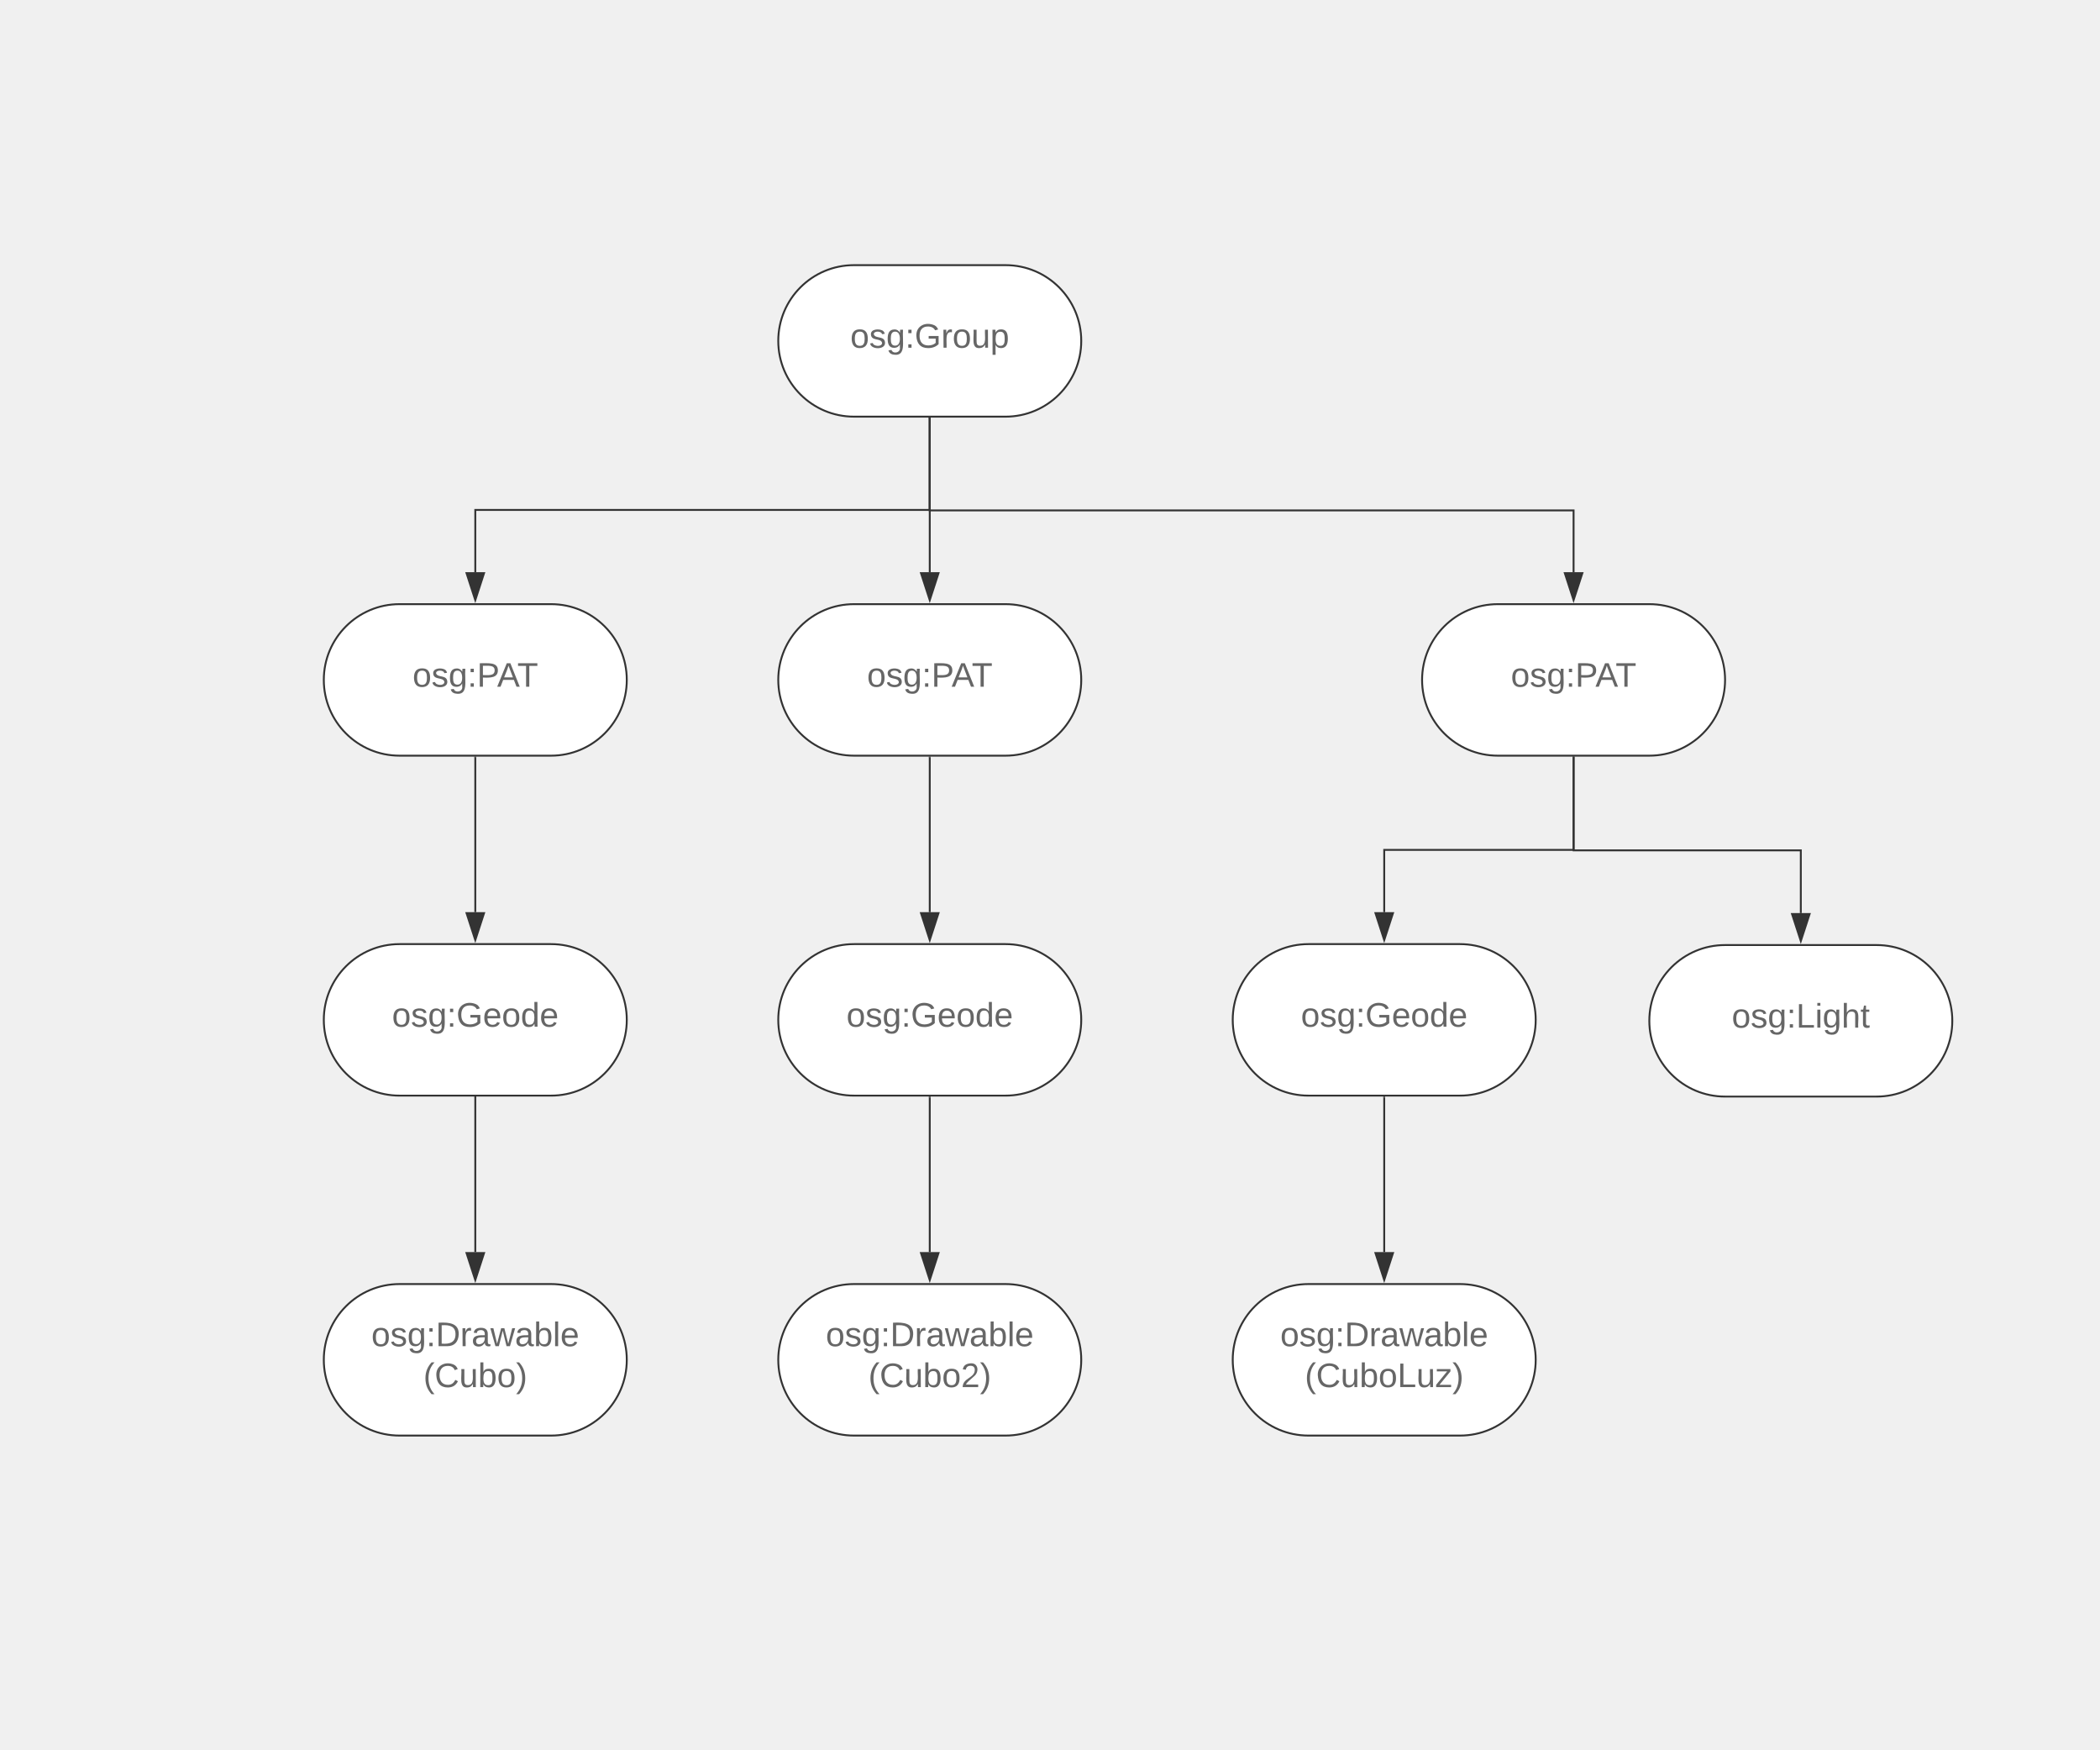
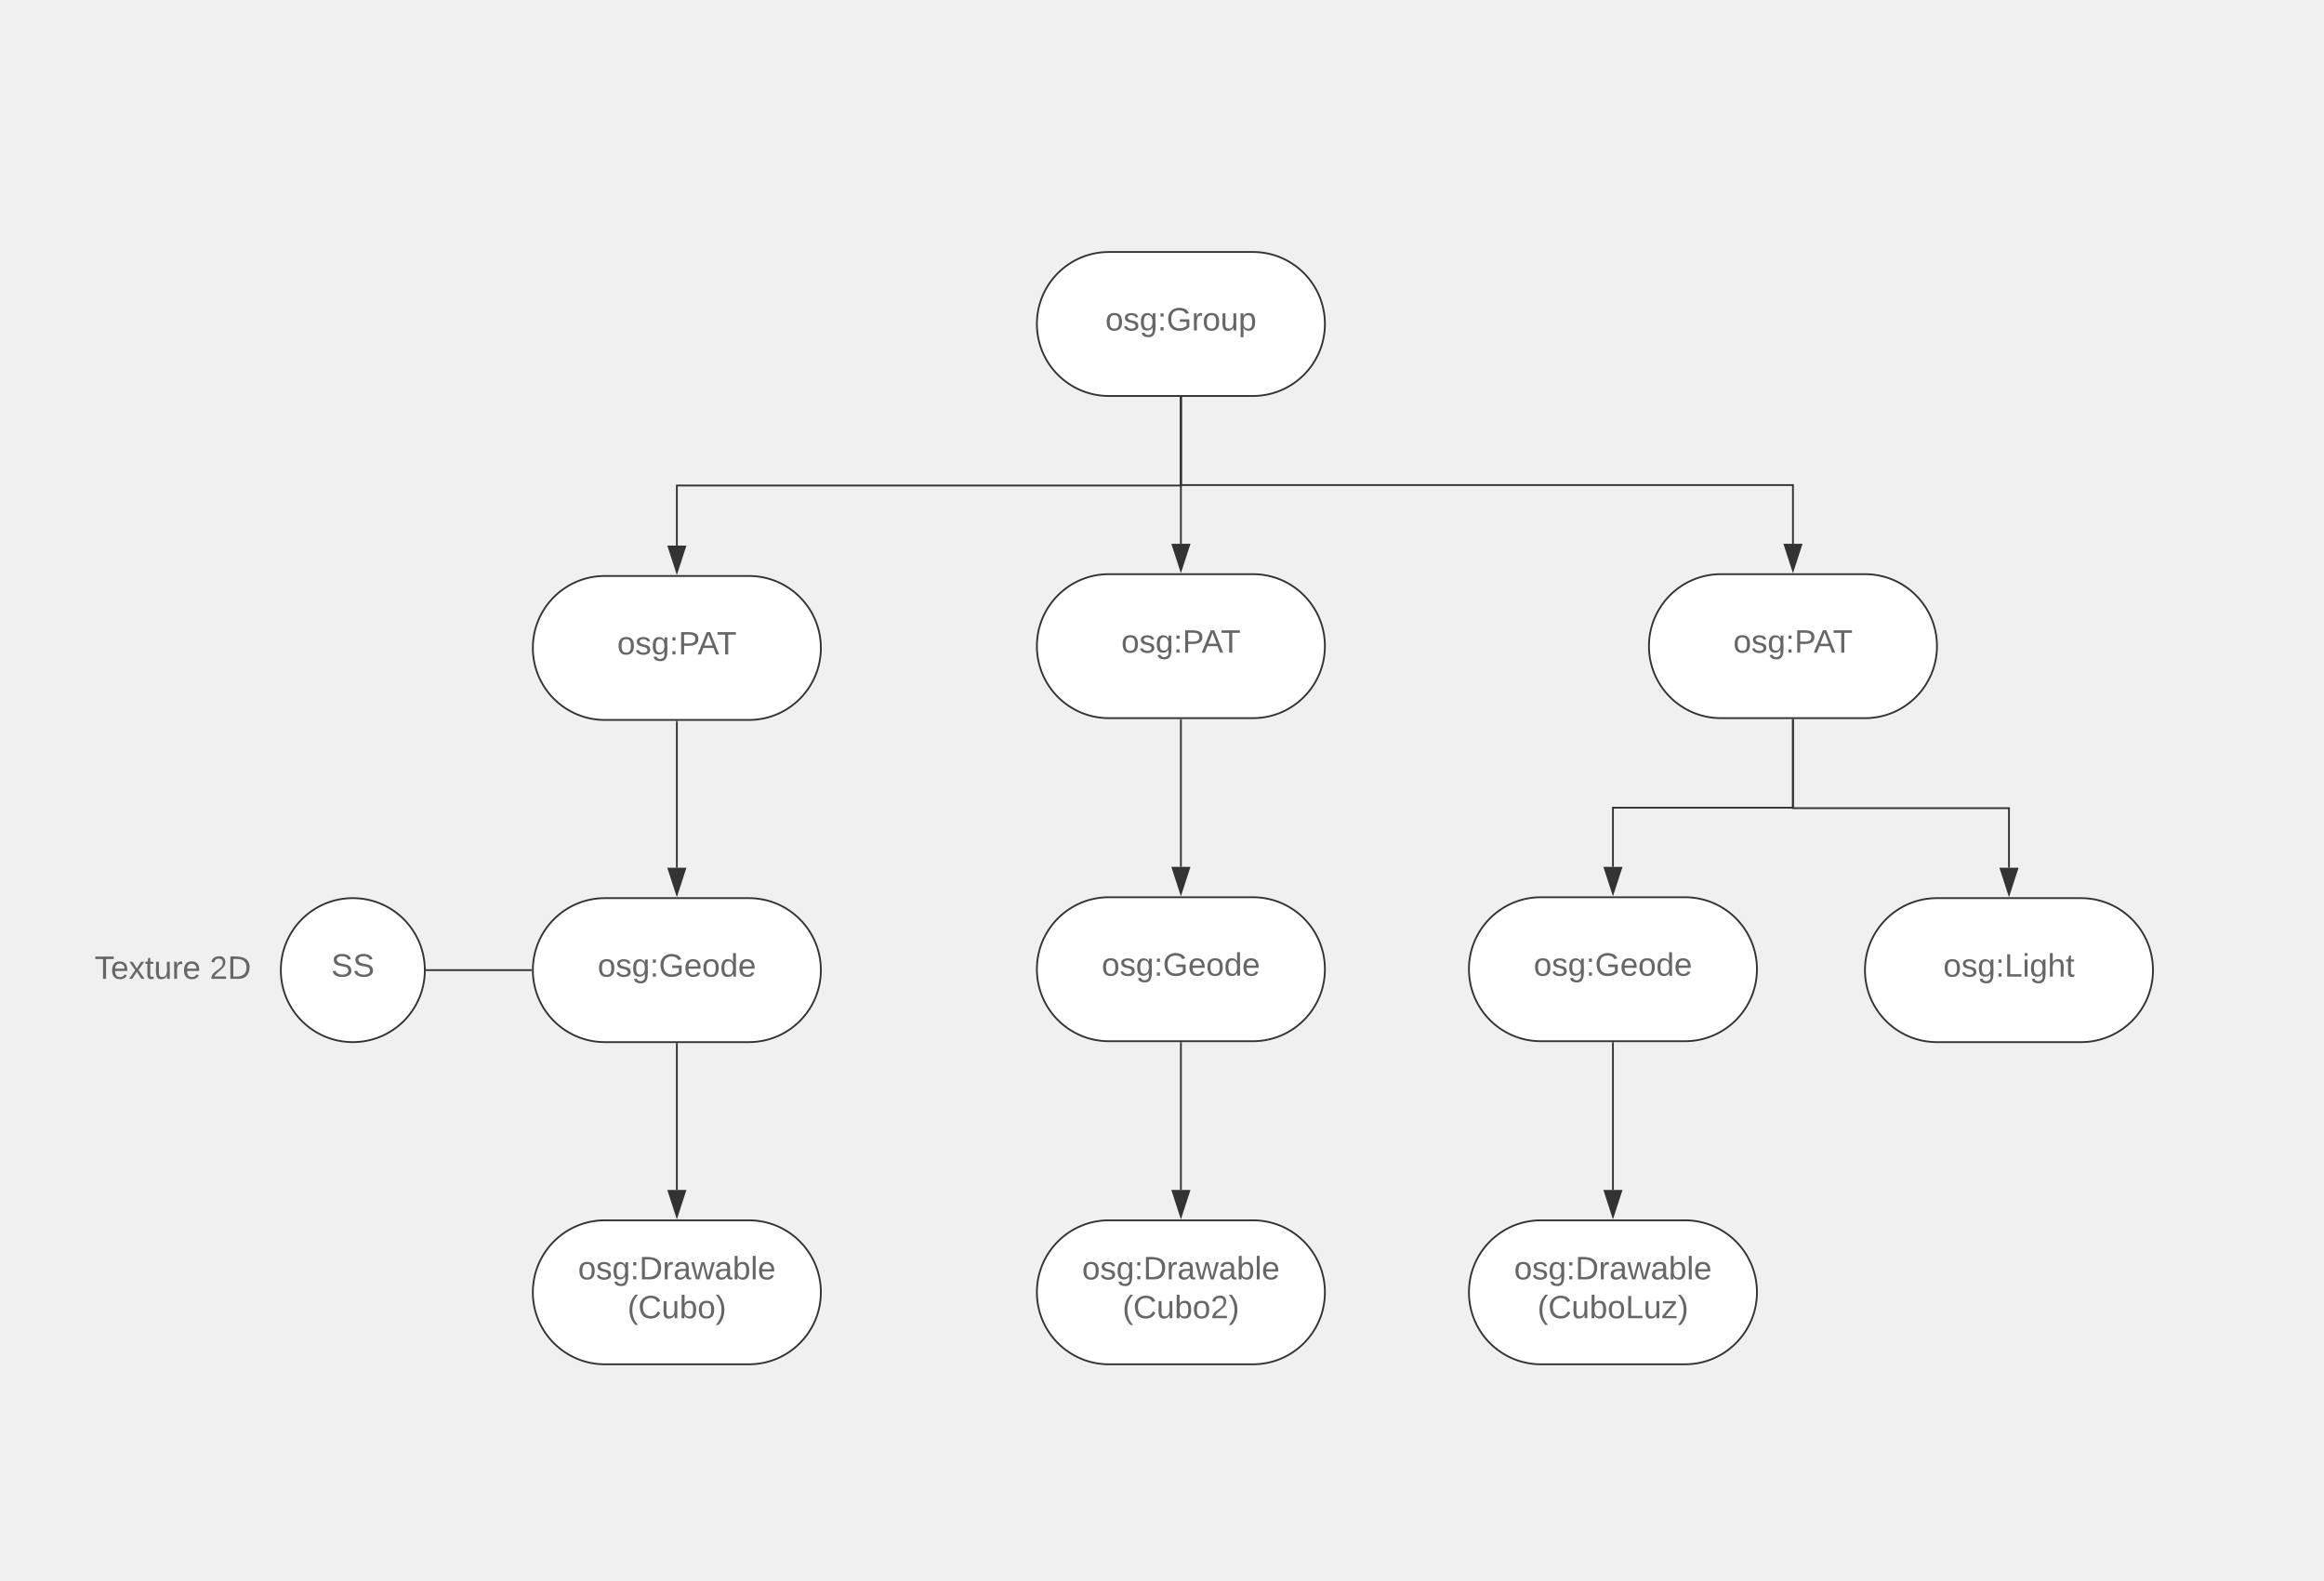
- <svg xmlns="http://www.w3.org/2000/svg" xmlns:ns1="lucid" xmlns:xlink="http://www.w3.org/1999/xlink" width="1109" height="924">
-   <g transform="translate(-389 0)" ns1:page-tab-id="0_0">
+ <svg xmlns="http://www.w3.org/2000/svg" xmlns:ns1="lucid" xmlns:xlink="http://www.w3.org/1999/xlink" width="1291" height="878">
+   <g transform="translate(-224 0)" ns1:page-tab-id="0_0">
    <path d="M920 140c22.1 0 40 17.9 40 40s-17.9 40-40 40h-80c-22.1 0-40-17.9-40-40s17.9-40 40-40z" stroke="#333" fill="#fff" />
    <use xlink:href="#a" transform="matrix(1,0,0,1,805,145) translate(33.025 38.6)" />
-     <path d="M680 319c22.1 0 40 17.9 40 40s-17.9 40-40 40h-80c-22.1 0-40-17.9-40-40s17.9-40 40-40z" stroke="#333" fill="#fff" />
-     <use xlink:href="#b" transform="matrix(1,0,0,1,565,324) translate(41.875 38.6)" />
-     <path d="M640 400v81.62" stroke="#333" fill="none" />
-     <path d="M640.48 400h-.96v-.5h.96z" stroke="#333" stroke-width=".05" fill="#333" />
-     <path d="M640 496.38l-4.63-14.26h9.26z" stroke="#333" fill="#333" />
-     <path d="M680 498.5c22.1 0 40 17.9 40 40s-17.9 40-40 40h-80c-22.1 0-40-17.9-40-40s17.9-40 40-40z" stroke="#333" fill="#fff" />
-     <use xlink:href="#c" transform="matrix(1,0,0,1,565,503.5) translate(31 38.6)" />
-     <path d="M640 579v82.12M640 579v-.5" stroke="#333" fill="none" />
-     <path d="M640 675.88l-4.63-14.26h9.26z" stroke="#333" fill="#333" />
-     <path d="M680 678c22.1 0 40 17.9 40 40s-17.9 40-40 40h-80c-22.1 0-40-17.9-40-40s17.9-40 40-40z" stroke="#333" fill="#fff" />
-     <use xlink:href="#d" transform="matrix(1,0,0,1,565,683) translate(20.1 27.8)" />
-     <use xlink:href="#e" transform="matrix(1,0,0,1,565,683) translate(47.575 49.4)" />
+     <path d="M640 320c22.1 0 40 17.9 40 40s-17.9 40-40 40h-80c-22.1 0-40-17.9-40-40s17.9-40 40-40z" stroke="#333" fill="#fff" />
+     <use xlink:href="#b" transform="matrix(1,0,0,1,525,325) translate(41.875 38.6)" />
+     <path d="M600 401v81.12" stroke="#333" fill="none" />
+     <path d="M600.48 401h-.96v-.5h.96z" stroke="#333" stroke-width=".05" fill="#333" />
+     <path d="M600 496.88l-4.63-14.26h9.26z" stroke="#333" fill="#333" />
+     <path d="M640 499c22.1 0 40 17.9 40 40s-17.9 40-40 40h-80c-22.1 0-40-17.9-40-40s17.9-40 40-40z" stroke="#333" fill="#fff" />
+     <use xlink:href="#c" transform="matrix(1,0,0,1,525,504) translate(31 38.6)" />
+     <path d="M640 678c22.1 0 40 17.9 40 40s-17.9 40-40 40h-80c-22.1 0-40-17.9-40-40s17.9-40 40-40z" stroke="#333" fill="#fff" />
+     <use xlink:href="#d" transform="matrix(1,0,0,1,525,683) translate(20.1 27.8)" />
+     <use xlink:href="#e" transform="matrix(1,0,0,1,525,683) translate(47.575 49.4)" />
    <path d="M920 319c22.1 0 40 17.9 40 40s-17.9 40-40 40h-80c-22.1 0-40-17.9-40-40s17.9-40 40-40z" stroke="#333" fill="#fff" />
    <use xlink:href="#b" transform="matrix(1,0,0,1,805,324) translate(41.875 38.6)" />
    <path d="M880 400v81.62" stroke="#333" fill="none" />
    <path d="M880.48 400h-.96v-.5h.96z" stroke="#333" stroke-width=".05" fill="#333" />
    <path d="M880 496.38l-4.63-14.26h9.26z" stroke="#333" fill="#333" />
    <path d="M920 498.5c22.1 0 40 17.9 40 40s-17.9 40-40 40h-80c-22.1 0-40-17.9-40-40s17.9-40 40-40z" stroke="#333" fill="#fff" />
    <use xlink:href="#c" transform="matrix(1,0,0,1,805,503.5) translate(31 38.6)" />
    <path d="M880 579.5v81.62" stroke="#333" fill="none" />
    <path d="M880.48 579.5h-.96v-.5h.96z" stroke="#333" stroke-width=".05" fill="#333" />
    <path d="M880 675.88l-4.63-14.26h9.26z" stroke="#333" fill="#333" />
    <path d="M920 678c22.1 0 40 17.9 40 40s-17.9 40-40 40h-80c-22.1 0-40-17.9-40-40s17.9-40 40-40z" stroke="#333" fill="#fff" />
    <use xlink:href="#d" transform="matrix(1,0,0,1,805,683) translate(20.1 27.8)" />
    <use xlink:href="#f" transform="matrix(1,0,0,1,805,683) translate(42.575 49.4)" />
-     <path d="M880 221v48.25H640v32.87" stroke="#333" fill="none" />
+     <path d="M880 221v48.75H600v33.37" stroke="#333" fill="none" />
    <path d="M880.48 221h-.96v-.5h.96z" stroke="#333" stroke-width=".05" fill="#333" />
-     <path d="M640 316.88l-4.63-14.26h9.26z" stroke="#333" fill="#333" />
+     <path d="M600 317.88l-4.63-14.26h9.26z" stroke="#333" fill="#333" />
    <path d="M880 221v48.5h340v32.62" stroke="#333" fill="none" />
    <path d="M880.48 221h-.96v-.5h.96z" stroke="#333" stroke-width=".05" fill="#333" />
    <path d="M1220 316.88l-4.63-14.26h9.27z" stroke="#333" fill="#333" />
    <path d="M1260 319c22.1 0 40 17.9 40 40s-17.9 40-40 40h-80c-22.1 0-40-17.9-40-40s17.9-40 40-40z" stroke="#333" fill="#fff" />
    <use xlink:href="#b" transform="matrix(1,0,0,1,1145,324) translate(41.875 38.6)" />
    <path d="M1220 400v48.75h-100v32.87" stroke="#333" fill="none" />
    <path d="M1220.47 400h-.94v-.5h.94z" stroke="#333" stroke-width=".05" fill="#333" />
    <path d="M1120 496.38l-4.63-14.26h9.27z" stroke="#333" fill="#333" />
    <path d="M1160 498.5c22.1 0 40 17.9 40 40s-17.9 40-40 40h-80c-22.1 0-40-17.9-40-40s17.9-40 40-40z" stroke="#333" fill="#fff" />
    <use xlink:href="#c" transform="matrix(1,0,0,1,1045,503.5) translate(31 38.6)" />
    <path d="M1120 579.5v81.62" stroke="#333" fill="none" />
    <path d="M1120.47 579.5h-.94v-.5h.94z" stroke="#333" stroke-width=".05" fill="#333" />
    <path d="M1120 675.88l-4.63-14.26h9.27z" stroke="#333" fill="#333" />
    <path d="M1160 678c22.1 0 40 17.9 40 40s-17.9 40-40 40h-80c-22.1 0-40-17.9-40-40s17.9-40 40-40z" stroke="#333" fill="#fff" />
    <use xlink:href="#d" transform="matrix(1,0,0,1,1045,683) translate(20.1 27.8)" />
    <use xlink:href="#g" transform="matrix(1,0,0,1,1045,683) translate(33.075 49.4)" />
    <path d="M1380 499c22.1 0 40 17.9 40 40s-17.9 40-40 40h-80c-22.1 0-40-17.9-40-40s17.9-40 40-40z" stroke="#333" fill="#fff" />
    <use xlink:href="#h" transform="matrix(1,0,0,1,1265,504) translate(38.525 38.6)" />
    <path d="M1220 400v49h120v33.12" stroke="#333" fill="none" />
    <path d="M1220.47 400h-.94v-.5h.94z" stroke="#333" stroke-width=".05" fill="#333" />
    <path d="M1340 496.88l-4.63-14.26h9.27z" stroke="#333" fill="#333" />
    <path d="M880 221v81.12" stroke="#333" fill="none" />
    <path d="M880.48 221h-.96v-.5h.96z" stroke="#333" stroke-width=".05" fill="#333" />
    <path d="M880 316.88l-4.63-14.26h9.26z" stroke="#333" fill="#333" />
+     <path d="M600 580v81.12" stroke="#333" fill="none" />
+     <path d="M600.48 580h-.96v-.5h.96z" stroke="#333" stroke-width=".05" fill="#333" />
+     <path d="M600 675.88l-4.63-14.26h9.26z" stroke="#333" fill="#333" />
+     <path d="M460 539c0 22.1-17.9 40-40 40s-40-17.9-40-40 17.9-40 40-40 40 17.9 40 40z" stroke="#333" fill="#fff" />
+     <use xlink:href="#i" transform="matrix(1,0,0,1,385,504) translate(23 38.6)" />
+     <path d="M519 539h-58" stroke="#333" fill="none" />
+     <path d="M519.5 539l.02.48H519v-.96h.53zM461 539.48h-.53l.03-.47-.02-.48h.53z" stroke="#333" stroke-width=".05" fill="#333" />
+     <path d="M200 518.25a8 8 0 0 1 8-8h224a8 8 0 0 1 8 8v44a8 8 0 0 1-8 8H208a8 8 0 0 1-8-8z" fill="none" />
+     <g>
+       <use xlink:href="#j" transform="matrix(1,0,0,1,200,510.25) translate(76.575 33.6)" />
+       <use xlink:href="#k" transform="matrix(1,0,0,1,200,510.25) translate(140.475 33.6)" />
+     </g>
    <defs>
-       <path fill="#666" d="M100-194c62-1 85 37 85 99 1 63-27 99-86 99S16-35 15-95c0-66 28-99 85-99zM99-20c44 1 53-31 53-75 0-43-8-75-51-75s-53 32-53 75 10 74 51 75" id="i" />
-       <path fill="#666" d="M135-143c-3-34-86-38-87 0 15 53 115 12 119 90S17 21 10-45l28-5c4 36 97 45 98 0-10-56-113-15-118-90-4-57 82-63 122-42 12 7 21 19 24 35" id="j" />
-       <path fill="#666" d="M177-190C167-65 218 103 67 71c-23-6-38-20-44-43l32-5c15 47 100 32 89-28v-30C133-14 115 1 83 1 29 1 15-40 15-95c0-56 16-97 71-98 29-1 48 16 59 35 1-10 0-23 2-32h30zM94-22c36 0 50-32 50-73 0-42-14-75-50-75-39 0-46 34-46 75s6 73 46 73" id="k" />
-       <path fill="#666" d="M33-154v-36h34v36H33zM33 0v-36h34V0H33" id="l" />
-       <path fill="#666" d="M143 4C61 4 22-44 18-125c-5-107 100-154 193-111 17 8 29 25 37 43l-32 9c-13-25-37-40-76-40-61 0-88 39-88 99 0 61 29 100 91 101 35 0 62-11 79-27v-45h-74v-28h105v86C228-13 192 4 143 4" id="m" />
-       <path fill="#666" d="M114-163C36-179 61-72 57 0H25l-1-190h30c1 12-1 29 2 39 6-27 23-49 58-41v29" id="n" />
-       <path fill="#666" d="M84 4C-5 8 30-112 23-190h32v120c0 31 7 50 39 49 72-2 45-101 50-169h31l1 190h-30c-1-10 1-25-2-33-11 22-28 36-60 37" id="o" />
-       <path fill="#666" d="M115-194c55 1 70 41 70 98S169 2 115 4C84 4 66-9 55-30l1 105H24l-1-265h31l2 30c10-21 28-34 59-34zm-8 174c40 0 45-34 45-75s-6-73-45-74c-42 0-51 32-51 76 0 43 10 73 51 73" id="p" />
+       <path fill="#666" d="M100-194c62-1 85 37 85 99 1 63-27 99-86 99S16-35 15-95c0-66 28-99 85-99zM99-20c44 1 53-31 53-75 0-43-8-75-51-75s-53 32-53 75 10 74 51 75" id="l" />
+       <path fill="#666" d="M135-143c-3-34-86-38-87 0 15 53 115 12 119 90S17 21 10-45l28-5c4 36 97 45 98 0-10-56-113-15-118-90-4-57 82-63 122-42 12 7 21 19 24 35" id="m" />
+       <path fill="#666" d="M177-190C167-65 218 103 67 71c-23-6-38-20-44-43l32-5c15 47 100 32 89-28v-30C133-14 115 1 83 1 29 1 15-40 15-95c0-56 16-97 71-98 29-1 48 16 59 35 1-10 0-23 2-32h30zM94-22c36 0 50-32 50-73 0-42-14-75-50-75-39 0-46 34-46 75s6 73 46 73" id="n" />
+       <path fill="#666" d="M33-154v-36h34v36H33zM33 0v-36h34V0H33" id="o" />
+       <path fill="#666" d="M143 4C61 4 22-44 18-125c-5-107 100-154 193-111 17 8 29 25 37 43l-32 9c-13-25-37-40-76-40-61 0-88 39-88 99 0 61 29 100 91 101 35 0 62-11 79-27v-45h-74v-28h105v86C228-13 192 4 143 4" id="p" />
+       <path fill="#666" d="M114-163C36-179 61-72 57 0H25l-1-190h30c1 12-1 29 2 39 6-27 23-49 58-41v29" id="q" />
+       <path fill="#666" d="M84 4C-5 8 30-112 23-190h32v120c0 31 7 50 39 49 72-2 45-101 50-169h31l1 190h-30c-1-10 1-25-2-33-11 22-28 36-60 37" id="r" />
+       <path fill="#666" d="M115-194c55 1 70 41 70 98S169 2 115 4C84 4 66-9 55-30l1 105H24l-1-265h31l2 30c10-21 28-34 59-34zm-8 174c40 0 45-34 45-75s-6-73-45-74c-42 0-51 32-51 76 0 43 10 73 51 73" id="s" />
      <g id="a">
-         <use transform="matrix(0.05,0,0,0.05,0,0)" xlink:href="#i" />
-         <use transform="matrix(0.05,0,0,0.05,10,0)" xlink:href="#j" />
-         <use transform="matrix(0.05,0,0,0.05,19,0)" xlink:href="#k" />
-         <use transform="matrix(0.05,0,0,0.05,29,0)" xlink:href="#l" />
-         <use transform="matrix(0.05,0,0,0.05,34,0)" xlink:href="#m" />
-         <use transform="matrix(0.05,0,0,0.05,48,0)" xlink:href="#n" />
-         <use transform="matrix(0.05,0,0,0.05,53.95,0)" xlink:href="#i" />
-         <use transform="matrix(0.05,0,0,0.05,63.95,0)" xlink:href="#o" />
-         <use transform="matrix(0.05,0,0,0.05,73.95,0)" xlink:href="#p" />
-       </g>
-       <path fill="#666" d="M30-248c87 1 191-15 191 75 0 78-77 80-158 76V0H30v-248zm33 125c57 0 124 11 124-50 0-59-68-47-124-48v98" id="q" />
-       <path fill="#666" d="M205 0l-28-72H64L36 0H1l101-248h38L239 0h-34zm-38-99l-47-123c-12 45-31 82-46 123h93" id="r" />
-       <path fill="#666" d="M127-220V0H93v-220H8v-28h204v28h-85" id="s" />
+         <use transform="matrix(0.05,0,0,0.05,0,0)" xlink:href="#l" />
+         <use transform="matrix(0.05,0,0,0.05,10,0)" xlink:href="#m" />
+         <use transform="matrix(0.05,0,0,0.05,19,0)" xlink:href="#n" />
+         <use transform="matrix(0.05,0,0,0.05,29,0)" xlink:href="#o" />
+         <use transform="matrix(0.05,0,0,0.05,34,0)" xlink:href="#p" />
+         <use transform="matrix(0.05,0,0,0.05,48,0)" xlink:href="#q" />
+         <use transform="matrix(0.05,0,0,0.05,53.95,0)" xlink:href="#l" />
+         <use transform="matrix(0.05,0,0,0.05,63.95,0)" xlink:href="#r" />
+         <use transform="matrix(0.05,0,0,0.05,73.95,0)" xlink:href="#s" />
+       </g>
+       <path fill="#666" d="M30-248c87 1 191-15 191 75 0 78-77 80-158 76V0H30v-248zm33 125c57 0 124 11 124-50 0-59-68-47-124-48v98" id="t" />
+       <path fill="#666" d="M205 0l-28-72H64L36 0H1l101-248h38L239 0h-34zm-38-99l-47-123c-12 45-31 82-46 123h93" id="u" />
+       <path fill="#666" d="M127-220V0H93v-220H8v-28h204v28h-85" id="v" />
      <g id="b">
-         <use transform="matrix(0.05,0,0,0.05,0,0)" xlink:href="#i" />
-         <use transform="matrix(0.05,0,0,0.05,10,0)" xlink:href="#j" />
-         <use transform="matrix(0.05,0,0,0.05,19,0)" xlink:href="#k" />
-         <use transform="matrix(0.05,0,0,0.05,29,0)" xlink:href="#l" />
-         <use transform="matrix(0.05,0,0,0.05,34,0)" xlink:href="#q" />
-         <use transform="matrix(0.05,0,0,0.05,44.65,0)" xlink:href="#r" />
-         <use transform="matrix(0.05,0,0,0.05,55.3,0)" xlink:href="#s" />
-       </g>
-       <path fill="#666" d="M100-194c63 0 86 42 84 106H49c0 40 14 67 53 68 26 1 43-12 49-29l28 8c-11 28-37 45-77 45C44 4 14-33 15-96c1-61 26-98 85-98zm52 81c6-60-76-77-97-28-3 7-6 17-6 28h103" id="t" />
-       <path fill="#666" d="M85-194c31 0 48 13 60 33l-1-100h32l1 261h-30c-2-10 0-23-3-31C134-8 116 4 85 4 32 4 16-35 15-94c0-66 23-100 70-100zm9 24c-40 0-46 34-46 75 0 40 6 74 45 74 42 0 51-32 51-76 0-42-9-74-50-73" id="u" />
+         <use transform="matrix(0.05,0,0,0.05,0,0)" xlink:href="#l" />
+         <use transform="matrix(0.05,0,0,0.05,10,0)" xlink:href="#m" />
+         <use transform="matrix(0.05,0,0,0.05,19,0)" xlink:href="#n" />
+         <use transform="matrix(0.05,0,0,0.05,29,0)" xlink:href="#o" />
+         <use transform="matrix(0.05,0,0,0.05,34,0)" xlink:href="#t" />
+         <use transform="matrix(0.05,0,0,0.05,44.65,0)" xlink:href="#u" />
+         <use transform="matrix(0.05,0,0,0.05,55.3,0)" xlink:href="#v" />
+       </g>
+       <path fill="#666" d="M100-194c63 0 86 42 84 106H49c0 40 14 67 53 68 26 1 43-12 49-29l28 8c-11 28-37 45-77 45C44 4 14-33 15-96c1-61 26-98 85-98zm52 81c6-60-76-77-97-28-3 7-6 17-6 28h103" id="w" />
+       <path fill="#666" d="M85-194c31 0 48 13 60 33l-1-100h32l1 261h-30c-2-10 0-23-3-31C134-8 116 4 85 4 32 4 16-35 15-94c0-66 23-100 70-100zm9 24c-40 0-46 34-46 75 0 40 6 74 45 74 42 0 51-32 51-76 0-42-9-74-50-73" id="x" />
      <g id="c">
-         <use transform="matrix(0.05,0,0,0.05,0,0)" xlink:href="#i" />
-         <use transform="matrix(0.05,0,0,0.05,10,0)" xlink:href="#j" />
-         <use transform="matrix(0.05,0,0,0.05,19,0)" xlink:href="#k" />
-         <use transform="matrix(0.05,0,0,0.05,29,0)" xlink:href="#l" />
-         <use transform="matrix(0.05,0,0,0.05,34,0)" xlink:href="#m" />
-         <use transform="matrix(0.05,0,0,0.05,48,0)" xlink:href="#t" />
-         <use transform="matrix(0.05,0,0,0.05,58,0)" xlink:href="#i" />
-         <use transform="matrix(0.05,0,0,0.05,68,0)" xlink:href="#u" />
-         <use transform="matrix(0.05,0,0,0.05,78,0)" xlink:href="#t" />
-       </g>
-       <path fill="#666" d="M30-248c118-7 216 8 213 122C240-48 200 0 122 0H30v-248zM63-27c89 8 146-16 146-99s-60-101-146-95v194" id="v" />
-       <path fill="#666" d="M141-36C126-15 110 5 73 4 37 3 15-17 15-53c-1-64 63-63 125-63 3-35-9-54-41-54-24 1-41 7-42 31l-33-3c5-37 33-52 76-52 45 0 72 20 72 64v82c-1 20 7 32 28 27v20c-31 9-61-2-59-35zM48-53c0 20 12 33 32 33 41-3 63-29 60-74-43 2-92-5-92 41" id="w" />
-       <path fill="#666" d="M206 0h-36l-40-164L89 0H53L-1-190h32L70-26l43-164h34l41 164 42-164h31" id="x" />
-       <path fill="#666" d="M115-194c53 0 69 39 70 98 0 66-23 100-70 100C84 3 66-7 56-30L54 0H23l1-261h32v101c10-23 28-34 59-34zm-8 174c40 0 45-34 45-75 0-40-5-75-45-74-42 0-51 32-51 76 0 43 10 73 51 73" id="y" />
-       <path fill="#666" d="M24 0v-261h32V0H24" id="z" />
+         <use transform="matrix(0.05,0,0,0.05,0,0)" xlink:href="#l" />
+         <use transform="matrix(0.05,0,0,0.05,10,0)" xlink:href="#m" />
+         <use transform="matrix(0.05,0,0,0.05,19,0)" xlink:href="#n" />
+         <use transform="matrix(0.05,0,0,0.05,29,0)" xlink:href="#o" />
+         <use transform="matrix(0.05,0,0,0.05,34,0)" xlink:href="#p" />
+         <use transform="matrix(0.05,0,0,0.05,48,0)" xlink:href="#w" />
+         <use transform="matrix(0.05,0,0,0.05,58,0)" xlink:href="#l" />
+         <use transform="matrix(0.05,0,0,0.05,68,0)" xlink:href="#x" />
+         <use transform="matrix(0.05,0,0,0.05,78,0)" xlink:href="#w" />
+       </g>
+       <path fill="#666" d="M30-248c118-7 216 8 213 122C240-48 200 0 122 0H30v-248zM63-27c89 8 146-16 146-99s-60-101-146-95v194" id="y" />
+       <path fill="#666" d="M141-36C126-15 110 5 73 4 37 3 15-17 15-53c-1-64 63-63 125-63 3-35-9-54-41-54-24 1-41 7-42 31l-33-3c5-37 33-52 76-52 45 0 72 20 72 64v82c-1 20 7 32 28 27v20c-31 9-61-2-59-35zM48-53c0 20 12 33 32 33 41-3 63-29 60-74-43 2-92-5-92 41" id="z" />
+       <path fill="#666" d="M206 0h-36l-40-164L89 0H53L-1-190h32L70-26l43-164h34l41 164 42-164h31" id="A" />
+       <path fill="#666" d="M115-194c53 0 69 39 70 98 0 66-23 100-70 100C84 3 66-7 56-30L54 0H23l1-261h32v101c10-23 28-34 59-34zm-8 174c40 0 45-34 45-75 0-40-5-75-45-74-42 0-51 32-51 76 0 43 10 73 51 73" id="B" />
+       <path fill="#666" d="M24 0v-261h32V0H24" id="C" />
      <g id="d">
-         <use transform="matrix(0.05,0,0,0.05,0,0)" xlink:href="#i" />
-         <use transform="matrix(0.05,0,0,0.05,10,0)" xlink:href="#j" />
-         <use transform="matrix(0.05,0,0,0.05,19,0)" xlink:href="#k" />
-         <use transform="matrix(0.05,0,0,0.05,29,0)" xlink:href="#l" />
-         <use transform="matrix(0.05,0,0,0.05,34,0)" xlink:href="#v" />
-         <use transform="matrix(0.05,0,0,0.05,46.95,0)" xlink:href="#n" />
-         <use transform="matrix(0.05,0,0,0.05,52.9,0)" xlink:href="#w" />
-         <use transform="matrix(0.05,0,0,0.05,62.9,0)" xlink:href="#x" />
-         <use transform="matrix(0.05,0,0,0.05,75.85,0)" xlink:href="#w" />
-         <use transform="matrix(0.05,0,0,0.05,85.85,0)" xlink:href="#y" />
-         <use transform="matrix(0.05,0,0,0.05,95.85,0)" xlink:href="#z" />
-         <use transform="matrix(0.05,0,0,0.05,99.8,0)" xlink:href="#t" />
-       </g>
-       <path fill="#666" d="M87 75C49 33 22-17 22-94c0-76 28-126 65-167h31c-38 41-64 92-64 168S80 34 118 75H87" id="A" />
-       <path fill="#666" d="M212-179c-10-28-35-45-73-45-59 0-87 40-87 99 0 60 29 101 89 101 43 0 62-24 78-52l27 14C228-24 195 4 139 4 59 4 22-46 18-125c-6-104 99-153 187-111 19 9 31 26 39 46" id="B" />
-       <path fill="#666" d="M33-261c38 41 65 92 65 168S71 34 33 75H2C39 34 66-17 66-93S39-220 2-261h31" id="C" />
+         <use transform="matrix(0.05,0,0,0.05,0,0)" xlink:href="#l" />
+         <use transform="matrix(0.05,0,0,0.05,10,0)" xlink:href="#m" />
+         <use transform="matrix(0.05,0,0,0.05,19,0)" xlink:href="#n" />
+         <use transform="matrix(0.05,0,0,0.05,29,0)" xlink:href="#o" />
+         <use transform="matrix(0.05,0,0,0.05,34,0)" xlink:href="#y" />
+         <use transform="matrix(0.05,0,0,0.05,46.95,0)" xlink:href="#q" />
+         <use transform="matrix(0.05,0,0,0.05,52.9,0)" xlink:href="#z" />
+         <use transform="matrix(0.05,0,0,0.05,62.9,0)" xlink:href="#A" />
+         <use transform="matrix(0.05,0,0,0.05,75.85,0)" xlink:href="#z" />
+         <use transform="matrix(0.05,0,0,0.05,85.85,0)" xlink:href="#B" />
+         <use transform="matrix(0.05,0,0,0.05,95.85,0)" xlink:href="#C" />
+         <use transform="matrix(0.05,0,0,0.05,99.8,0)" xlink:href="#w" />
+       </g>
+       <path fill="#666" d="M87 75C49 33 22-17 22-94c0-76 28-126 65-167h31c-38 41-64 92-64 168S80 34 118 75H87" id="D" />
+       <path fill="#666" d="M212-179c-10-28-35-45-73-45-59 0-87 40-87 99 0 60 29 101 89 101 43 0 62-24 78-52l27 14C228-24 195 4 139 4 59 4 22-46 18-125c-6-104 99-153 187-111 19 9 31 26 39 46" id="E" />
+       <path fill="#666" d="M33-261c38 41 65 92 65 168S71 34 33 75H2C39 34 66-17 66-93S39-220 2-261h31" id="F" />
      <g id="e">
-         <use transform="matrix(0.05,0,0,0.05,0,0)" xlink:href="#A" />
-         <use transform="matrix(0.05,0,0,0.05,5.95,0)" xlink:href="#B" />
-         <use transform="matrix(0.05,0,0,0.05,18.9,0)" xlink:href="#o" />
-         <use transform="matrix(0.05,0,0,0.05,28.9,0)" xlink:href="#y" />
-         <use transform="matrix(0.05,0,0,0.05,38.9,0)" xlink:href="#i" />
-         <use transform="matrix(0.05,0,0,0.05,48.9,0)" xlink:href="#C" />
-       </g>
-       <path fill="#666" d="M101-251c82-7 93 87 43 132L82-64C71-53 59-42 53-27h129V0H18c2-99 128-94 128-182 0-28-16-43-45-43s-46 15-49 41l-32-3c6-41 34-60 81-64" id="D" />
+         <use transform="matrix(0.05,0,0,0.05,0,0)" xlink:href="#D" />
+         <use transform="matrix(0.05,0,0,0.05,5.95,0)" xlink:href="#E" />
+         <use transform="matrix(0.05,0,0,0.05,18.9,0)" xlink:href="#r" />
+         <use transform="matrix(0.05,0,0,0.05,28.9,0)" xlink:href="#B" />
+         <use transform="matrix(0.05,0,0,0.05,38.9,0)" xlink:href="#l" />
+         <use transform="matrix(0.05,0,0,0.05,48.9,0)" xlink:href="#F" />
+       </g>
+       <path fill="#666" d="M101-251c82-7 93 87 43 132L82-64C71-53 59-42 53-27h129V0H18c2-99 128-94 128-182 0-28-16-43-45-43s-46 15-49 41l-32-3c6-41 34-60 81-64" id="G" />
      <g id="f">
-         <use transform="matrix(0.05,0,0,0.05,0,0)" xlink:href="#A" />
-         <use transform="matrix(0.05,0,0,0.05,5.95,0)" xlink:href="#B" />
-         <use transform="matrix(0.05,0,0,0.05,18.9,0)" xlink:href="#o" />
-         <use transform="matrix(0.05,0,0,0.05,28.9,0)" xlink:href="#y" />
-         <use transform="matrix(0.05,0,0,0.05,38.9,0)" xlink:href="#i" />
-         <use transform="matrix(0.05,0,0,0.05,48.9,0)" xlink:href="#D" />
-         <use transform="matrix(0.05,0,0,0.05,58.9,0)" xlink:href="#C" />
-       </g>
-       <path fill="#666" d="M30 0v-248h33v221h125V0H30" id="E" />
-       <path fill="#666" d="M9 0v-24l116-142H16v-24h144v24L44-24h123V0H9" id="F" />
+         <use transform="matrix(0.05,0,0,0.05,0,0)" xlink:href="#D" />
+         <use transform="matrix(0.05,0,0,0.05,5.95,0)" xlink:href="#E" />
+         <use transform="matrix(0.05,0,0,0.05,18.9,0)" xlink:href="#r" />
+         <use transform="matrix(0.05,0,0,0.05,28.9,0)" xlink:href="#B" />
+         <use transform="matrix(0.05,0,0,0.05,38.9,0)" xlink:href="#l" />
+         <use transform="matrix(0.05,0,0,0.05,48.9,0)" xlink:href="#G" />
+         <use transform="matrix(0.05,0,0,0.05,58.9,0)" xlink:href="#F" />
+       </g>
+       <path fill="#666" d="M30 0v-248h33v221h125V0H30" id="H" />
+       <path fill="#666" d="M9 0v-24l116-142H16v-24h144v24L44-24h123V0H9" id="I" />
      <g id="g">
-         <use transform="matrix(0.05,0,0,0.05,0,0)" xlink:href="#A" />
-         <use transform="matrix(0.05,0,0,0.05,5.95,0)" xlink:href="#B" />
-         <use transform="matrix(0.05,0,0,0.05,18.9,0)" xlink:href="#o" />
-         <use transform="matrix(0.05,0,0,0.05,28.9,0)" xlink:href="#y" />
-         <use transform="matrix(0.05,0,0,0.05,38.9,0)" xlink:href="#i" />
-         <use transform="matrix(0.05,0,0,0.05,48.9,0)" xlink:href="#E" />
-         <use transform="matrix(0.05,0,0,0.05,58.9,0)" xlink:href="#o" />
-         <use transform="matrix(0.05,0,0,0.05,68.9,0)" xlink:href="#F" />
-         <use transform="matrix(0.05,0,0,0.05,77.9,0)" xlink:href="#C" />
-       </g>
-       <path fill="#666" d="M24-231v-30h32v30H24zM24 0v-190h32V0H24" id="G" />
-       <path fill="#666" d="M106-169C34-169 62-67 57 0H25v-261h32l-1 103c12-21 28-36 61-36 89 0 53 116 60 194h-32v-121c2-32-8-49-39-48" id="H" />
-       <path fill="#666" d="M59-47c-2 24 18 29 38 22v24C64 9 27 4 27-40v-127H5v-23h24l9-43h21v43h35v23H59v120" id="I" />
+         <use transform="matrix(0.05,0,0,0.05,0,0)" xlink:href="#D" />
+         <use transform="matrix(0.05,0,0,0.05,5.95,0)" xlink:href="#E" />
+         <use transform="matrix(0.05,0,0,0.05,18.9,0)" xlink:href="#r" />
+         <use transform="matrix(0.05,0,0,0.05,28.9,0)" xlink:href="#B" />
+         <use transform="matrix(0.05,0,0,0.05,38.9,0)" xlink:href="#l" />
+         <use transform="matrix(0.05,0,0,0.05,48.9,0)" xlink:href="#H" />
+         <use transform="matrix(0.05,0,0,0.05,58.9,0)" xlink:href="#r" />
+         <use transform="matrix(0.05,0,0,0.05,68.9,0)" xlink:href="#I" />
+         <use transform="matrix(0.05,0,0,0.05,77.9,0)" xlink:href="#F" />
+       </g>
+       <path fill="#666" d="M24-231v-30h32v30H24zM24 0v-190h32V0H24" id="J" />
+       <path fill="#666" d="M106-169C34-169 62-67 57 0H25v-261h32l-1 103c12-21 28-36 61-36 89 0 53 116 60 194h-32v-121c2-32-8-49-39-48" id="K" />
+       <path fill="#666" d="M59-47c-2 24 18 29 38 22v24C64 9 27 4 27-40v-127H5v-23h24l9-43h21v43h35v23H59v120" id="L" />
      <g id="h">
-         <use transform="matrix(0.05,0,0,0.05,0,0)" xlink:href="#i" />
-         <use transform="matrix(0.05,0,0,0.05,10,0)" xlink:href="#j" />
-         <use transform="matrix(0.05,0,0,0.05,19,0)" xlink:href="#k" />
-         <use transform="matrix(0.05,0,0,0.05,29,0)" xlink:href="#l" />
-         <use transform="matrix(0.05,0,0,0.05,34,0)" xlink:href="#E" />
-         <use transform="matrix(0.05,0,0,0.05,44,0)" xlink:href="#G" />
-         <use transform="matrix(0.05,0,0,0.05,47.95,0)" xlink:href="#k" />
-         <use transform="matrix(0.05,0,0,0.05,57.95,0)" xlink:href="#H" />
-         <use transform="matrix(0.05,0,0,0.05,67.95,0)" xlink:href="#I" />
+         <use transform="matrix(0.05,0,0,0.05,0,0)" xlink:href="#l" />
+         <use transform="matrix(0.05,0,0,0.05,10,0)" xlink:href="#m" />
+         <use transform="matrix(0.05,0,0,0.05,19,0)" xlink:href="#n" />
+         <use transform="matrix(0.05,0,0,0.05,29,0)" xlink:href="#o" />
+         <use transform="matrix(0.05,0,0,0.05,34,0)" xlink:href="#H" />
+         <use transform="matrix(0.05,0,0,0.05,44,0)" xlink:href="#J" />
+         <use transform="matrix(0.05,0,0,0.05,47.95,0)" xlink:href="#n" />
+         <use transform="matrix(0.05,0,0,0.05,57.95,0)" xlink:href="#K" />
+         <use transform="matrix(0.05,0,0,0.05,67.95,0)" xlink:href="#L" />
+       </g>
+       <path fill="#666" d="M185-189c-5-48-123-54-124 2 14 75 158 14 163 119 3 78-121 87-175 55-17-10-28-26-33-46l33-7c5 56 141 63 141-1 0-78-155-14-162-118-5-82 145-84 179-34 5 7 8 16 11 25" id="M" />
+       <g id="i">
+         <use transform="matrix(0.05,0,0,0.05,0,0)" xlink:href="#M" />
+         <use transform="matrix(0.05,0,0,0.05,12,0)" xlink:href="#M" />
+       </g>
+       <path fill="#666" d="M141 0L90-78 38 0H4l68-98-65-92h35l48 74 47-74h35l-64 92 68 98h-35" id="N" />
+       <g id="j">
+         <use transform="matrix(0.05,0,0,0.05,0,0)" xlink:href="#v" />
+         <use transform="matrix(0.05,0,0,0.05,8.95,0)" xlink:href="#w" />
+         <use transform="matrix(0.05,0,0,0.05,18.95,0)" xlink:href="#N" />
+         <use transform="matrix(0.05,0,0,0.05,27.95,0)" xlink:href="#L" />
+         <use transform="matrix(0.05,0,0,0.05,32.95,0)" xlink:href="#r" />
+         <use transform="matrix(0.05,0,0,0.05,42.95,0)" xlink:href="#q" />
+         <use transform="matrix(0.05,0,0,0.05,48.9,0)" xlink:href="#w" />
+       </g>
+       <g id="k">
+         <use transform="matrix(0.05,0,0,0.05,0,0)" xlink:href="#G" />
+         <use transform="matrix(0.05,0,0,0.05,10,0)" xlink:href="#y" />
      </g>
    </defs>
  </g>
</svg>
